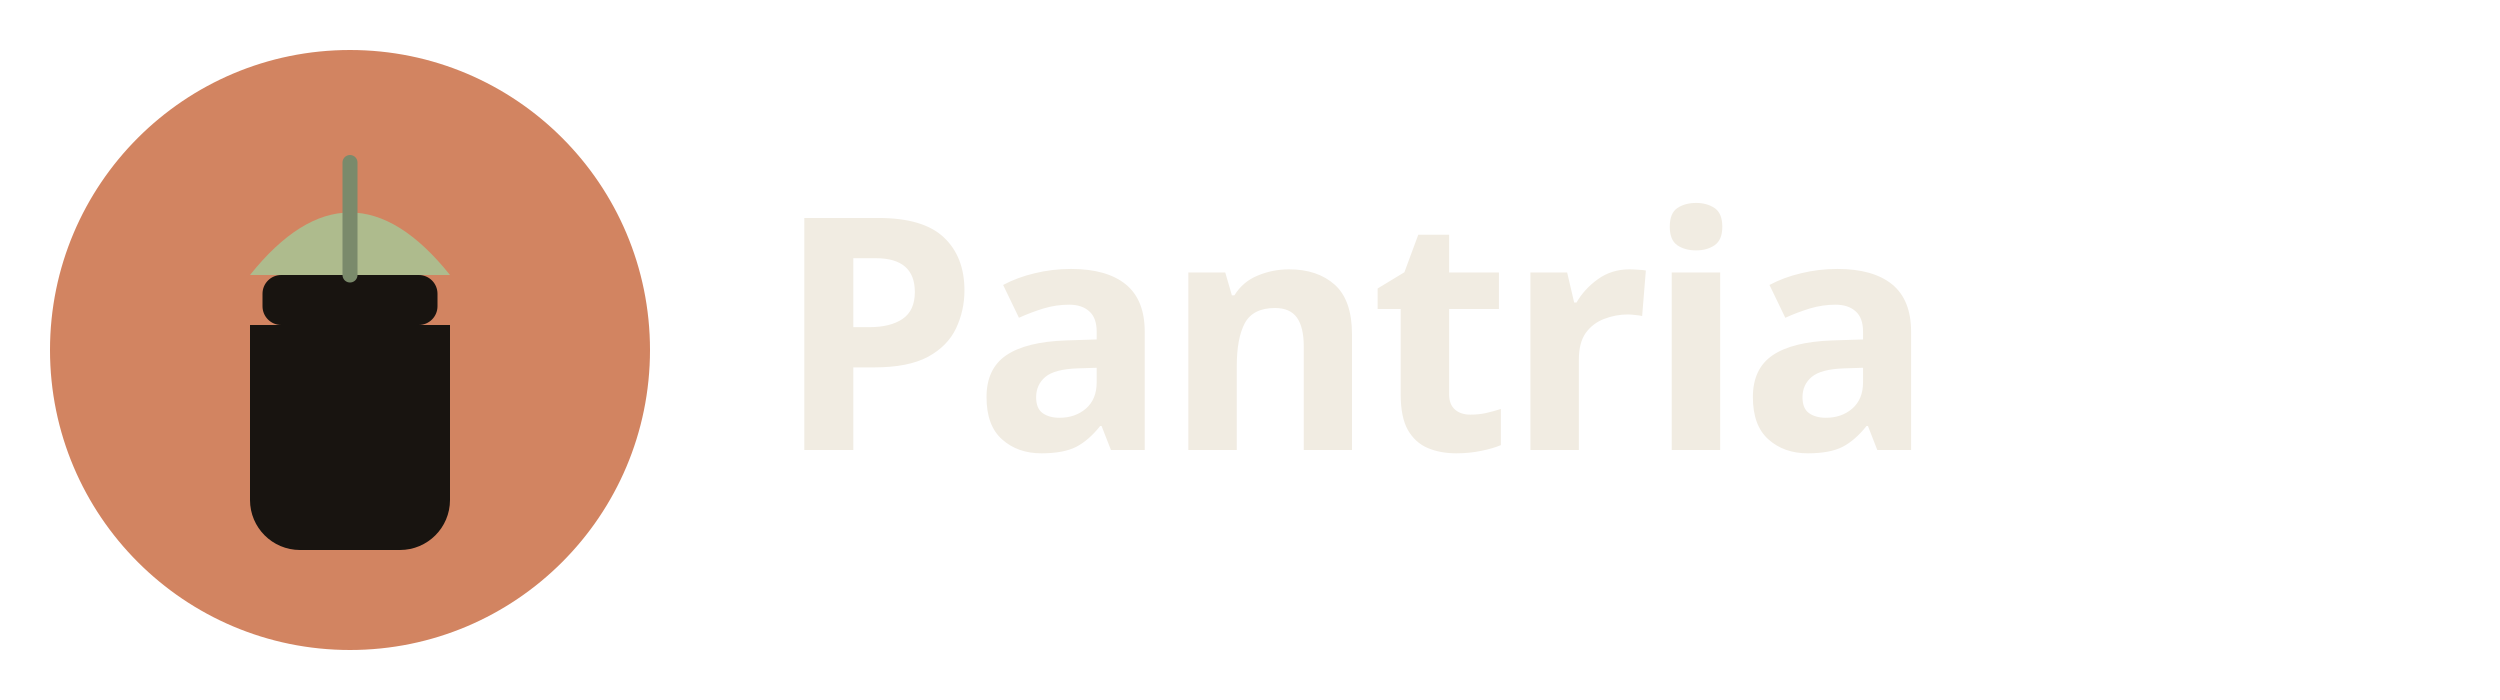
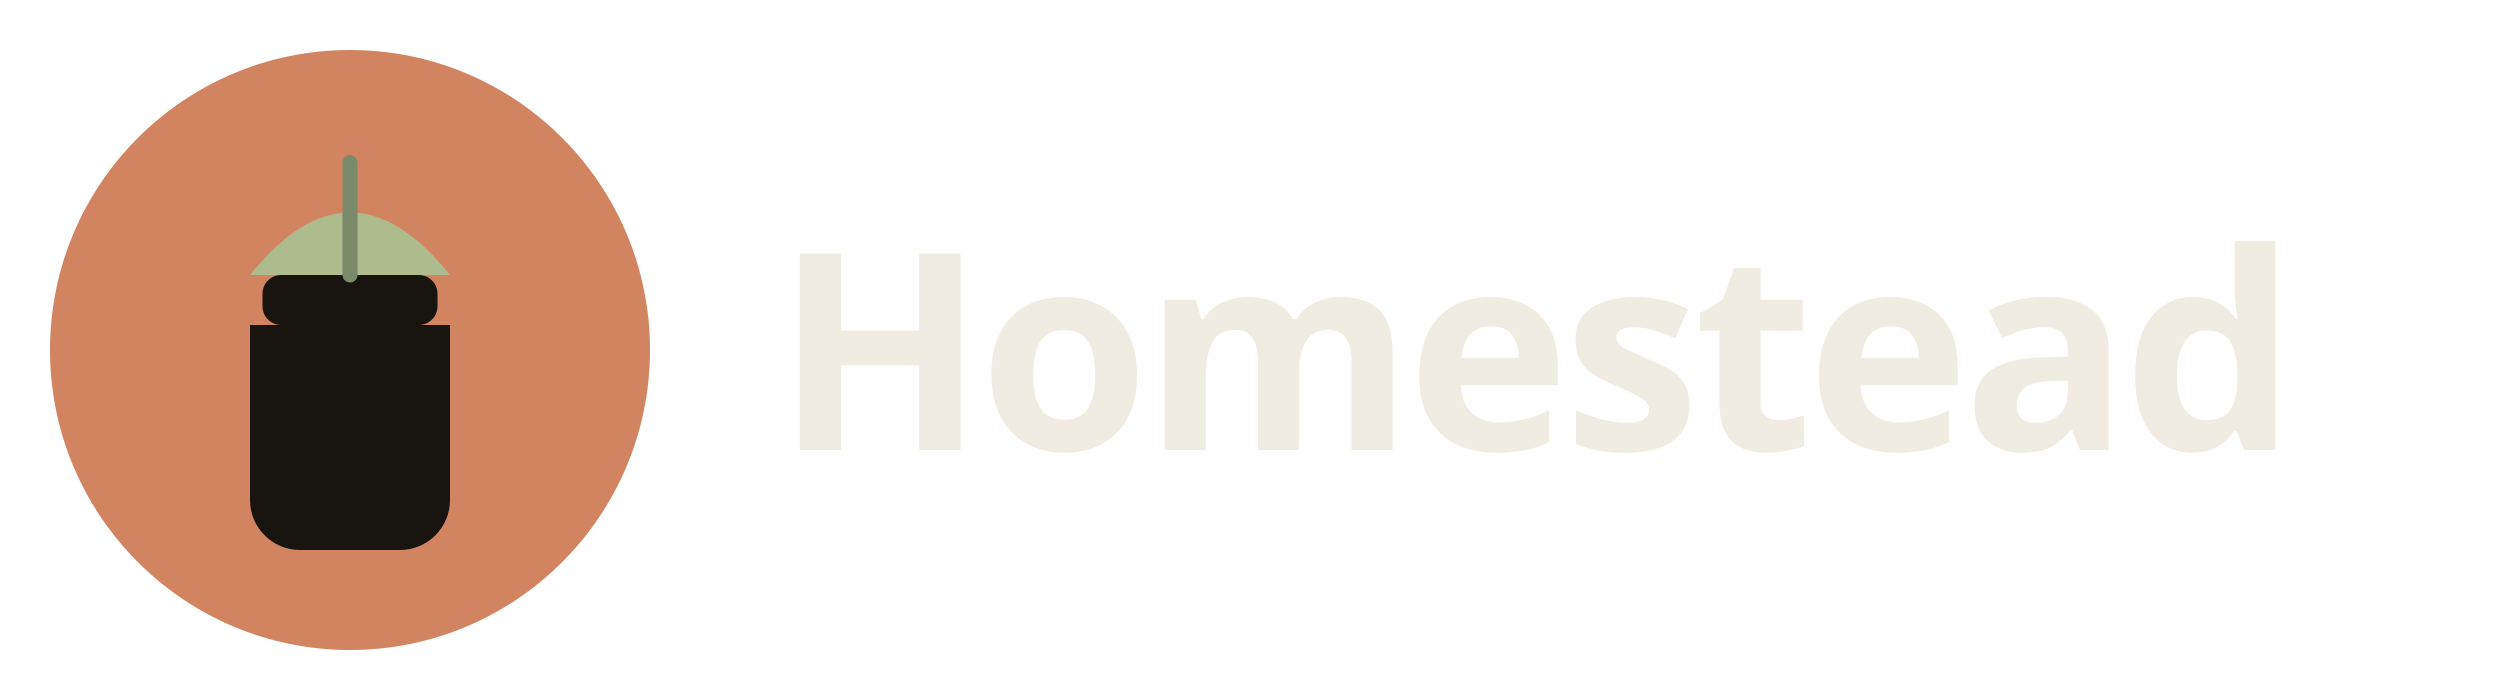
<svg xmlns="http://www.w3.org/2000/svg" viewBox="0 0 200 56" width="200" height="56">
  <g transform="translate(4, 4)">
    <circle cx="24" cy="24" r="24" fill="#d28461" />
    <path d="M16 22 h16 v14 a4 4 0 0 1 -4 4 h-8 a4 4 0 0 1 -4 -4 z" fill="#181410" />
    <rect x="17" y="18" width="14" height="4" rx="1.5" fill="#181410" />
    <path d="M16 18 q 8 -10 16 0 z" fill="#aebb8d" />
    <path d="M24 9 q 0 5 0 9" stroke="#7a8a6b" stroke-width="1.2" stroke-linecap="round" fill="none" />
  </g>
-   <text x="62" y="36" font-family="DM Sans, system-ui, sans-serif" font-weight="600" font-size="26" fill="#f1ece2" letter-spacing="-0.5">Pantria</text>
+   <text x="62" y="36" font-family="DM Sans, system-ui, sans-serif" font-weight="600" font-size="22" fill="#f1ece2" letter-spacing="-0.5">Homestead</text>
</svg>
